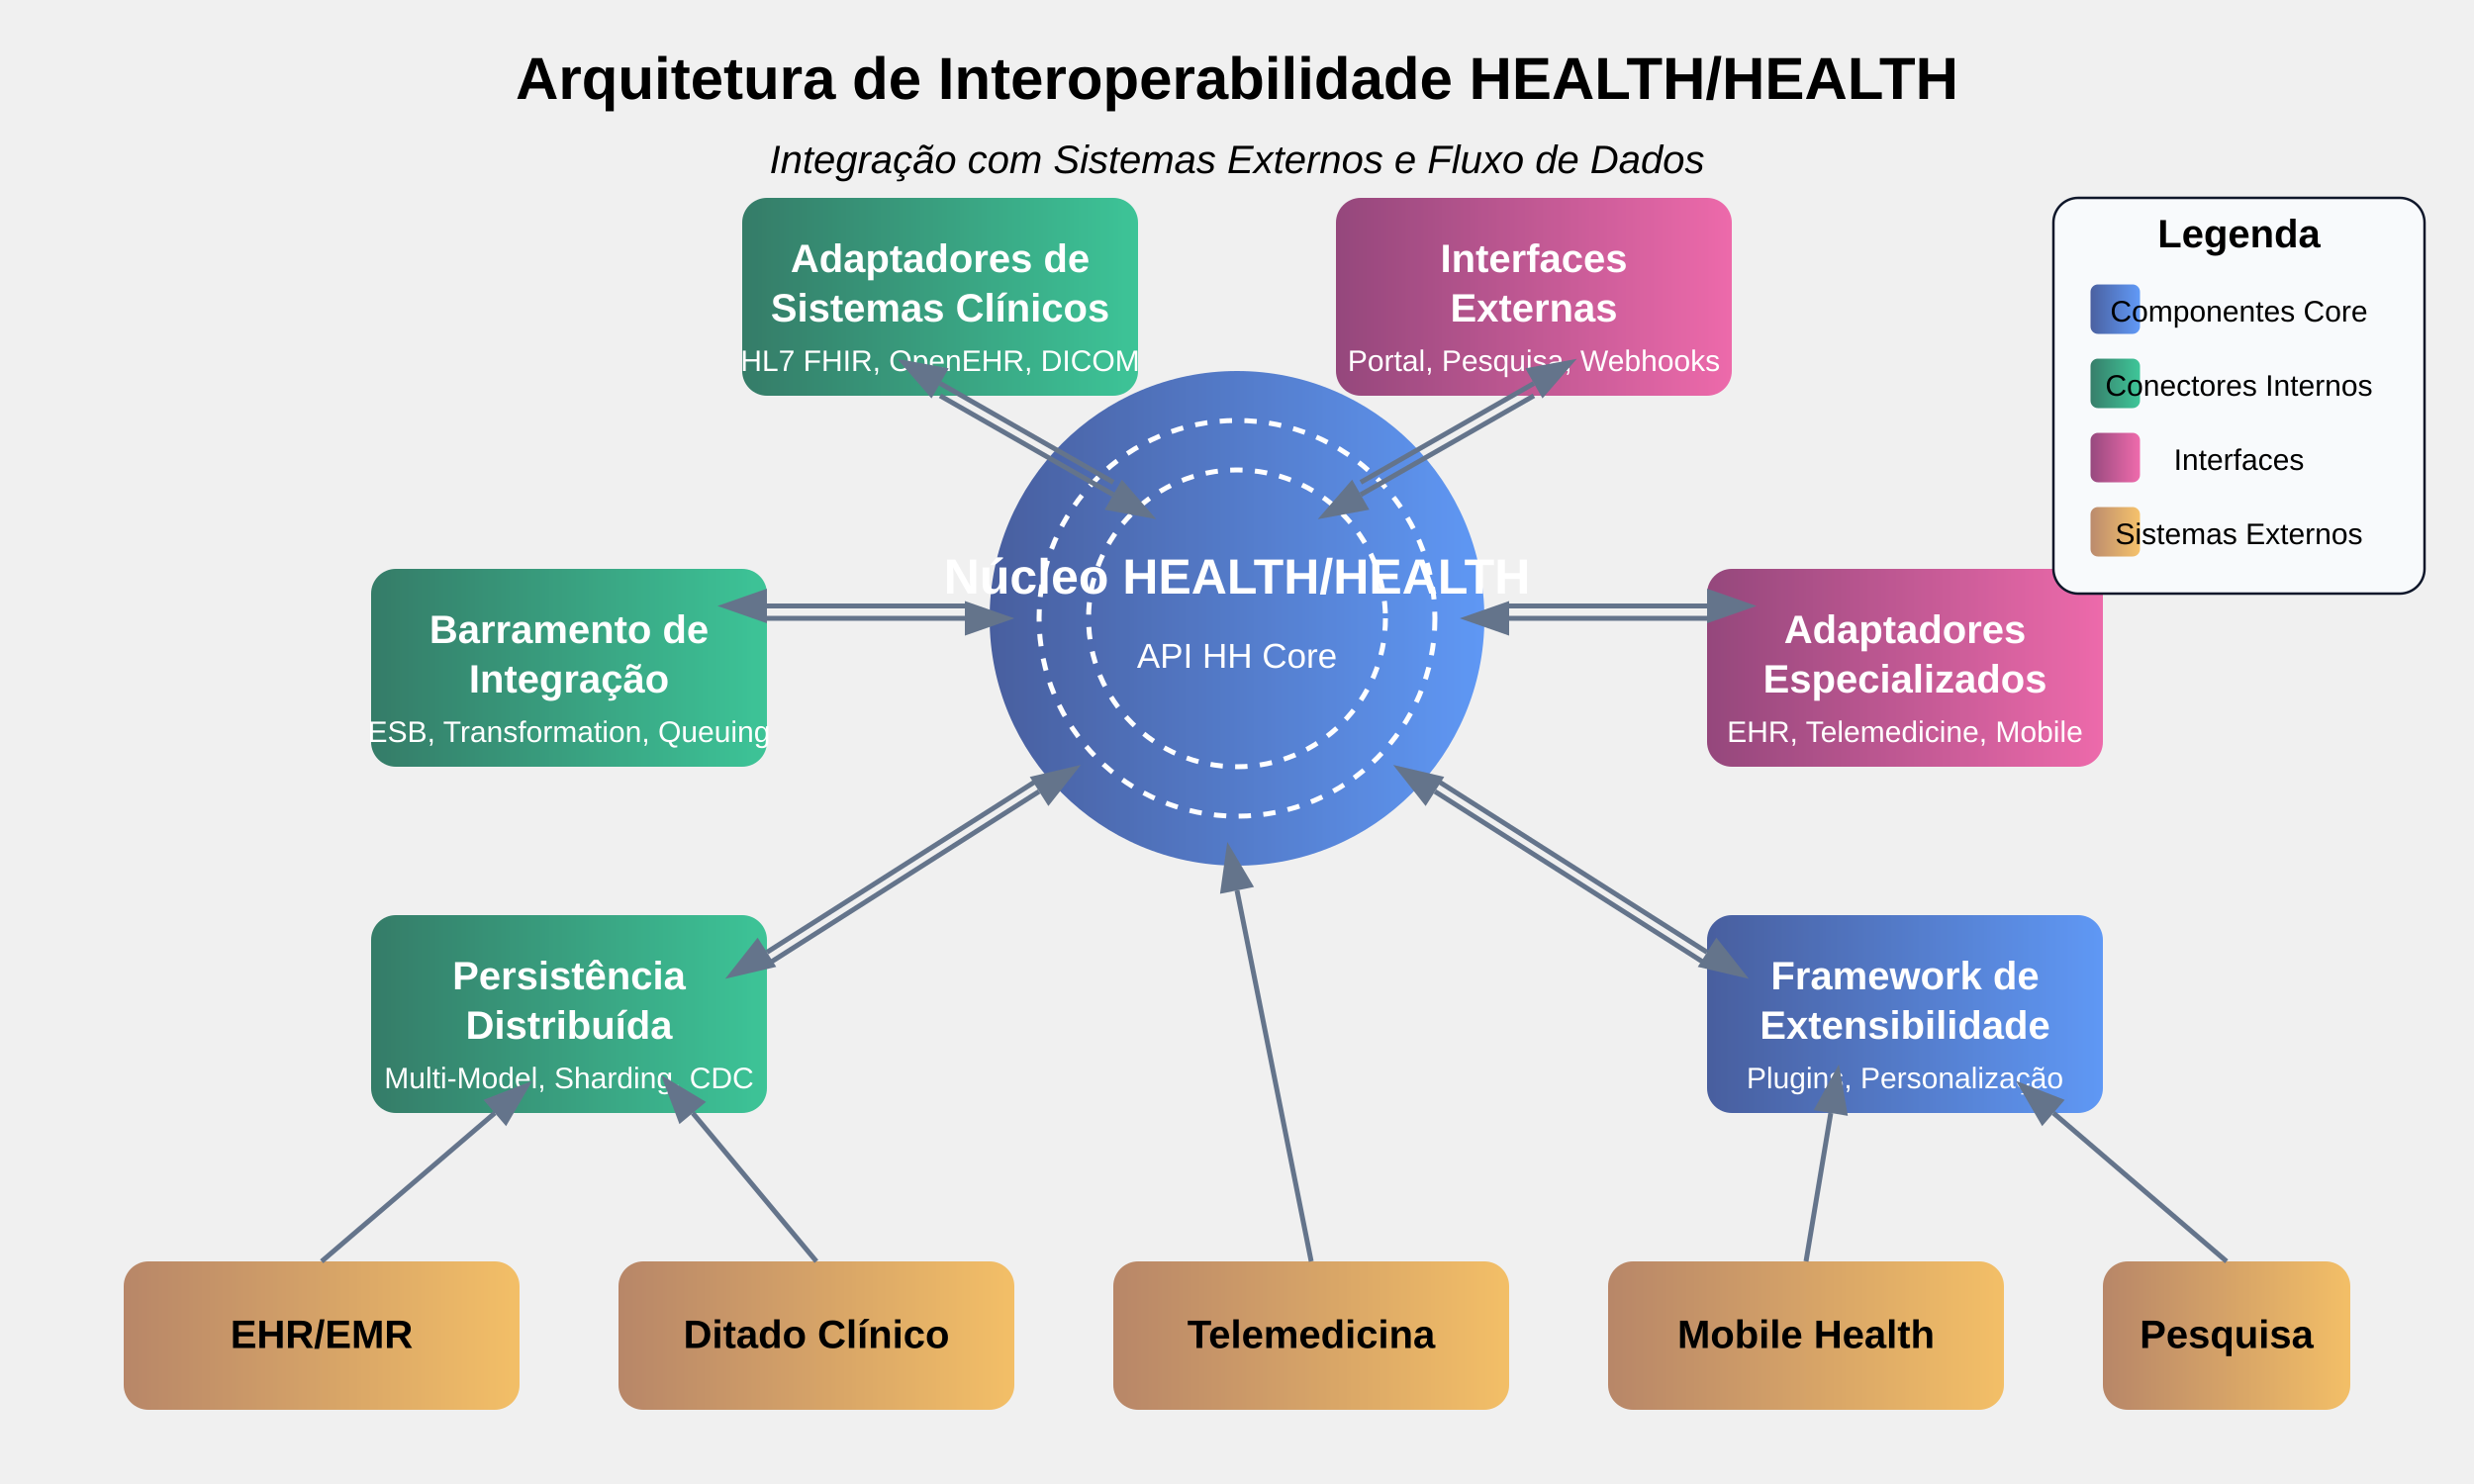
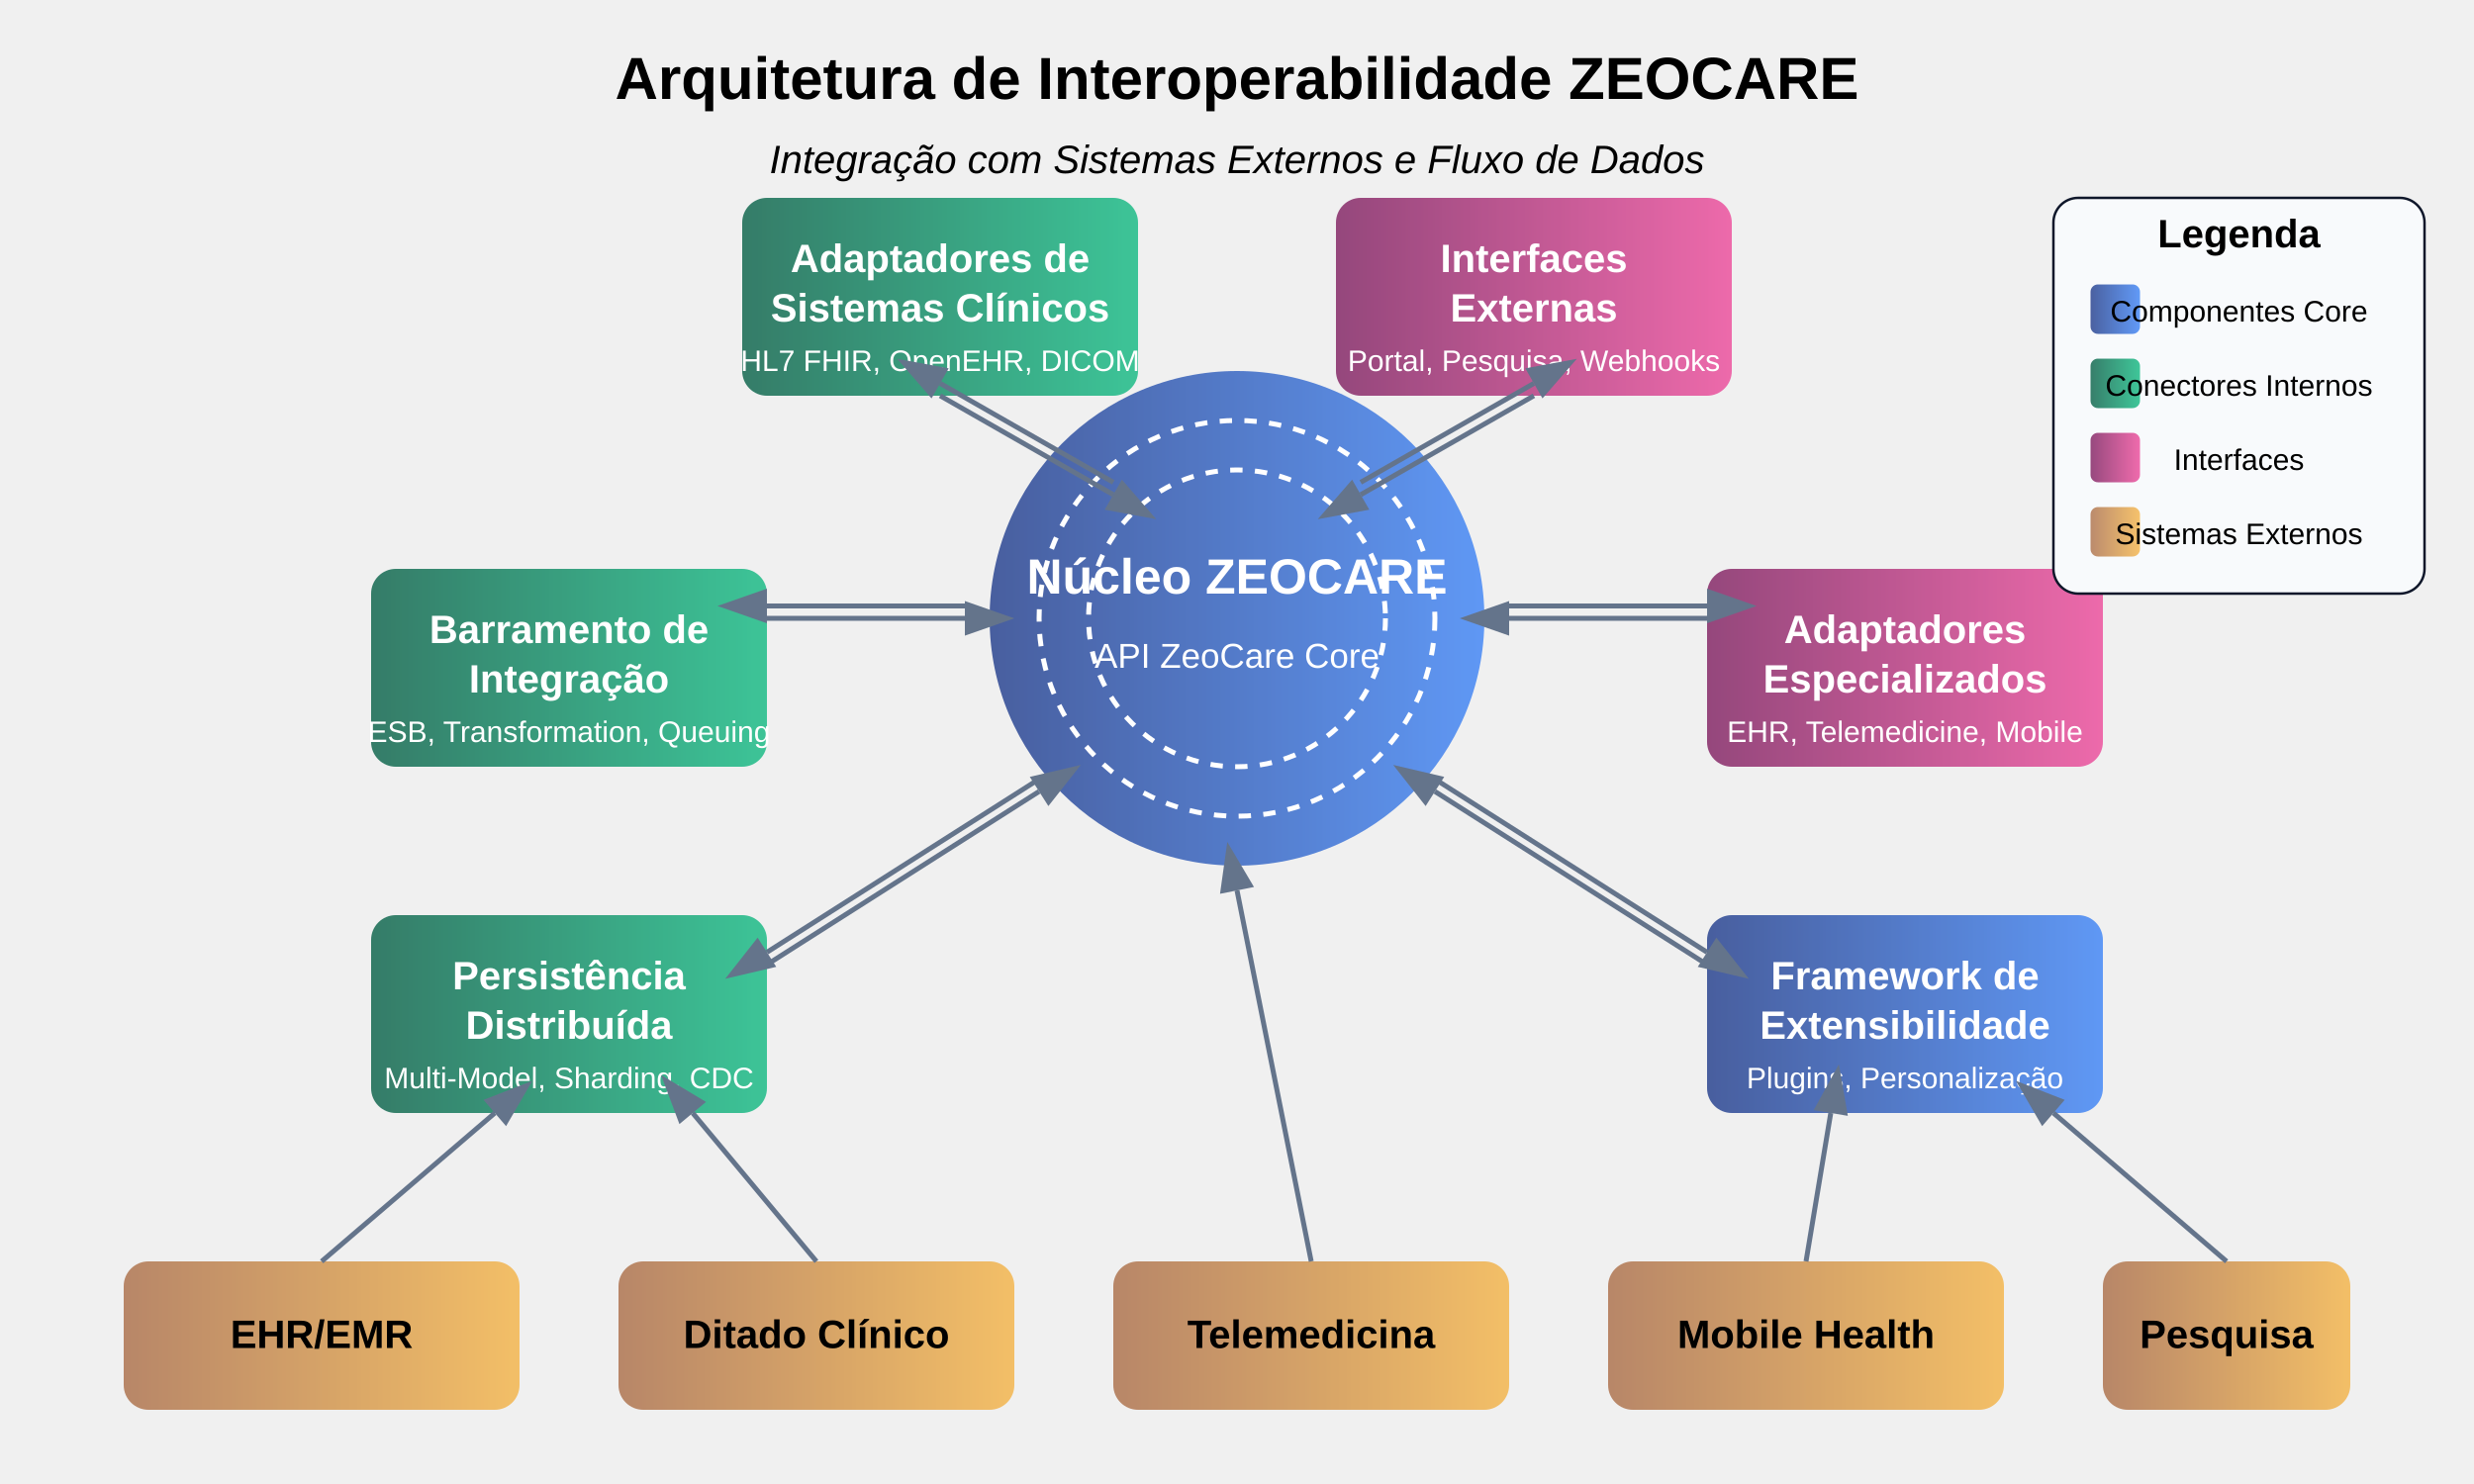
<svg xmlns="http://www.w3.org/2000/svg" viewBox="0 0 1000 600">
  <defs>
    <linearGradient id="gradientCore" x1="0%" y1="0%" x2="100%" y2="0%">
      <stop offset="0%" stop-color="#1E3A8A" />
      <stop offset="100%" stop-color="#3B82F6" />
    </linearGradient>
    <linearGradient id="gradientAdaptador" x1="0%" y1="0%" x2="100%" y2="0%">
      <stop offset="0%" stop-color="#065F46" />
      <stop offset="100%" stop-color="#10B981" />
    </linearGradient>
    <linearGradient id="gradientInterface" x1="0%" y1="0%" x2="100%" y2="0%">
      <stop offset="0%" stop-color="#7E1D5F" />
      <stop offset="100%" stop-color="#EC4899" />
    </linearGradient>
    <linearGradient id="gradientExterno" x1="0%" y1="0%" x2="100%" y2="0%">
      <stop offset="0%" stop-color="#92400E" />
      <stop offset="100%" stop-color="#F59E0B" />
    </linearGradient>
    <marker id="arrowhead" markerWidth="10" markerHeight="7" refX="0" refY="3.5" orient="auto">
      <polygon points="0 0, 10 3.5, 0 7" fill="#64748B" />
    </marker>
  </defs>
-   <text x="500" y="40" font-family="Arial" font-size="24" text-anchor="middle" font-weight="bold">Arquitetura de Interoperabilidade HEALTH/HEALTH</text>
+   <text x="500" y="40" font-family="Arial" font-size="24" text-anchor="middle" font-weight="bold">Arquitetura de Interoperabilidade ZEOCARE</text>
  <text x="500" y="70" font-family="Arial" font-size="16" text-anchor="middle" font-style="italic">Integração com Sistemas Externos e Fluxo de Dados</text>
  <circle cx="500" cy="250" r="100" fill="url(#gradientCore)" opacity="0.8" />
-   <text x="500" y="240" font-family="Arial" font-size="20" text-anchor="middle" font-weight="bold" fill="white">Núcleo HEALTH/HEALTH</text>
-   <text x="500" y="270" font-family="Arial" font-size="14" text-anchor="middle" fill="white">API HH Core</text>
+   <text x="500" y="240" font-family="Arial" font-size="20" text-anchor="middle" font-weight="bold" fill="white">Núcleo ZEOCARE</text>
+   <text x="500" y="270" font-family="Arial" font-size="14" text-anchor="middle" fill="white">API ZeoCare Core</text>
  <circle cx="500" cy="250" r="80" fill="none" stroke="white" stroke-width="2" stroke-dasharray="5,5" />
  <circle cx="500" cy="250" r="60" fill="none" stroke="white" stroke-width="2" stroke-dasharray="5,5" />
  <rect x="300" y="80" width="160" height="80" rx="10" fill="url(#gradientAdaptador)" opacity="0.8" />
  <text x="380" y="110" font-family="Arial" font-size="16" text-anchor="middle" font-weight="bold" fill="white">Adaptadores de</text>
  <text x="380" y="130" font-family="Arial" font-size="16" text-anchor="middle" font-weight="bold" fill="white">Sistemas Clínicos</text>
  <text x="380" y="150" font-family="Arial" font-size="12" text-anchor="middle" fill="white">HL7 FHIR, OpenEHR, DICOM</text>
  <rect x="540" y="80" width="160" height="80" rx="10" fill="url(#gradientInterface)" opacity="0.8" />
  <text x="620" y="110" font-family="Arial" font-size="16" text-anchor="middle" font-weight="bold" fill="white">Interfaces</text>
  <text x="620" y="130" font-family="Arial" font-size="16" text-anchor="middle" font-weight="bold" fill="white">Externas</text>
  <text x="620" y="150" font-family="Arial" font-size="12" text-anchor="middle" fill="white">Portal, Pesquisa, Webhooks</text>
  <rect x="150" y="230" width="160" height="80" rx="10" fill="url(#gradientAdaptador)" opacity="0.8" />
  <text x="230" y="260" font-family="Arial" font-size="16" text-anchor="middle" font-weight="bold" fill="white">Barramento de</text>
  <text x="230" y="280" font-family="Arial" font-size="16" text-anchor="middle" font-weight="bold" fill="white">Integração</text>
  <text x="230" y="300" font-family="Arial" font-size="12" text-anchor="middle" fill="white">ESB, Transformation, Queuing</text>
  <rect x="690" y="230" width="160" height="80" rx="10" fill="url(#gradientInterface)" opacity="0.8" />
  <text x="770" y="260" font-family="Arial" font-size="16" text-anchor="middle" font-weight="bold" fill="white">Adaptadores</text>
  <text x="770" y="280" font-family="Arial" font-size="16" text-anchor="middle" font-weight="bold" fill="white">Especializados</text>
  <text x="770" y="300" font-family="Arial" font-size="12" text-anchor="middle" fill="white">EHR, Telemedicine, Mobile</text>
  <rect x="690" y="370" width="160" height="80" rx="10" fill="url(#gradientCore)" opacity="0.8" />
  <text x="770" y="400" font-family="Arial" font-size="16" text-anchor="middle" font-weight="bold" fill="white">Framework de</text>
  <text x="770" y="420" font-family="Arial" font-size="16" text-anchor="middle" font-weight="bold" fill="white">Extensibilidade</text>
  <text x="770" y="440" font-family="Arial" font-size="12" text-anchor="middle" fill="white">Plugins, Personalização</text>
  <rect x="150" y="370" width="160" height="80" rx="10" fill="url(#gradientAdaptador)" opacity="0.8" />
  <text x="230" y="400" font-family="Arial" font-size="16" text-anchor="middle" font-weight="bold" fill="white">Persistência</text>
  <text x="230" y="420" font-family="Arial" font-size="16" text-anchor="middle" font-weight="bold" fill="white">Distribuída</text>
  <text x="230" y="440" font-family="Arial" font-size="12" text-anchor="middle" fill="white">Multi-Model, Sharding, CDC</text>
  <rect x="50" y="510" width="160" height="60" rx="10" fill="url(#gradientExterno)" opacity="0.6" />
  <text x="130" y="545" font-family="Arial" font-size="16" text-anchor="middle" font-weight="bold">EHR/EMR</text>
  <rect x="250" y="510" width="160" height="60" rx="10" fill="url(#gradientExterno)" opacity="0.6" />
  <text x="330" y="545" font-family="Arial" font-size="16" text-anchor="middle" font-weight="bold">Ditado Clínico</text>
  <rect x="450" y="510" width="160" height="60" rx="10" fill="url(#gradientExterno)" opacity="0.6" />
  <text x="530" y="545" font-family="Arial" font-size="16" text-anchor="middle" font-weight="bold">Telemedicina</text>
  <rect x="650" y="510" width="160" height="60" rx="10" fill="url(#gradientExterno)" opacity="0.6" />
  <text x="730" y="545" font-family="Arial" font-size="16" text-anchor="middle" font-weight="bold">Mobile Health</text>
  <rect x="850" y="510" width="100" height="60" rx="10" fill="url(#gradientExterno)" opacity="0.6" />
  <text x="900" y="545" font-family="Arial" font-size="16" text-anchor="middle" font-weight="bold">Pesquisa</text>
  <line x1="380" y1="160" x2="450" y2="200" stroke="#64748B" stroke-width="2" marker-end="url(#arrowhead)" />
  <line x1="450" y1="195" x2="380" y2="155" stroke="#64748B" stroke-width="2" marker-end="url(#arrowhead)" />
  <line x1="620" y1="160" x2="550" y2="200" stroke="#64748B" stroke-width="2" marker-end="url(#arrowhead)" />
  <line x1="550" y1="195" x2="620" y2="155" stroke="#64748B" stroke-width="2" marker-end="url(#arrowhead)" />
  <line x1="310" y1="250" x2="390" y2="250" stroke="#64748B" stroke-width="2" marker-end="url(#arrowhead)" />
  <line x1="390" y1="245" x2="310" y2="245" stroke="#64748B" stroke-width="2" marker-end="url(#arrowhead)" />
  <line x1="690" y1="250" x2="610" y2="250" stroke="#64748B" stroke-width="2" marker-end="url(#arrowhead)" />
  <line x1="610" y1="245" x2="690" y2="245" stroke="#64748B" stroke-width="2" marker-end="url(#arrowhead)" />
  <line x1="690" y1="390" x2="580" y2="320" stroke="#64748B" stroke-width="2" marker-end="url(#arrowhead)" />
  <line x1="580" y1="315" x2="690" y2="385" stroke="#64748B" stroke-width="2" marker-end="url(#arrowhead)" />
  <line x1="310" y1="390" x2="420" y2="320" stroke="#64748B" stroke-width="2" marker-end="url(#arrowhead)" />
  <line x1="420" y1="315" x2="310" y2="385" stroke="#64748B" stroke-width="2" marker-end="url(#arrowhead)" />
  <line x1="130" y1="510" x2="200" y2="450" stroke="#64748B" stroke-width="2" marker-end="url(#arrowhead)" />
  <line x1="330" y1="510" x2="280" y2="450" stroke="#64748B" stroke-width="2" marker-end="url(#arrowhead)" />
  <line x1="530" y1="510" x2="500" y2="360" stroke="#64748B" stroke-width="2" marker-end="url(#arrowhead)" />
  <line x1="730" y1="510" x2="740" y2="450" stroke="#64748B" stroke-width="2" marker-end="url(#arrowhead)" />
  <line x1="900" y1="510" x2="830" y2="450" stroke="#64748B" stroke-width="2" marker-end="url(#arrowhead)" />
  <rect x="830" y="80" width="150" height="160" rx="10" fill="#F8FAFC" stroke="#0F172A" stroke-width="1" />
  <text x="905" y="100" font-family="Arial" font-size="16" text-anchor="middle" font-weight="bold">Legenda</text>
  <rect x="845" y="115" width="20" height="20" rx="3" fill="url(#gradientCore)" opacity="0.8" />
  <text x="905" y="130" font-family="Arial" font-size="12" text-anchor="middle">Componentes Core</text>
  <rect x="845" y="145" width="20" height="20" rx="3" fill="url(#gradientAdaptador)" opacity="0.8" />
  <text x="905" y="160" font-family="Arial" font-size="12" text-anchor="middle">Conectores Internos</text>
  <rect x="845" y="175" width="20" height="20" rx="3" fill="url(#gradientInterface)" opacity="0.8" />
  <text x="905" y="190" font-family="Arial" font-size="12" text-anchor="middle">Interfaces</text>
  <rect x="845" y="205" width="20" height="20" rx="3" fill="url(#gradientExterno)" opacity="0.6" />
  <text x="905" y="220" font-family="Arial" font-size="12" text-anchor="middle">Sistemas Externos</text>
</svg>
